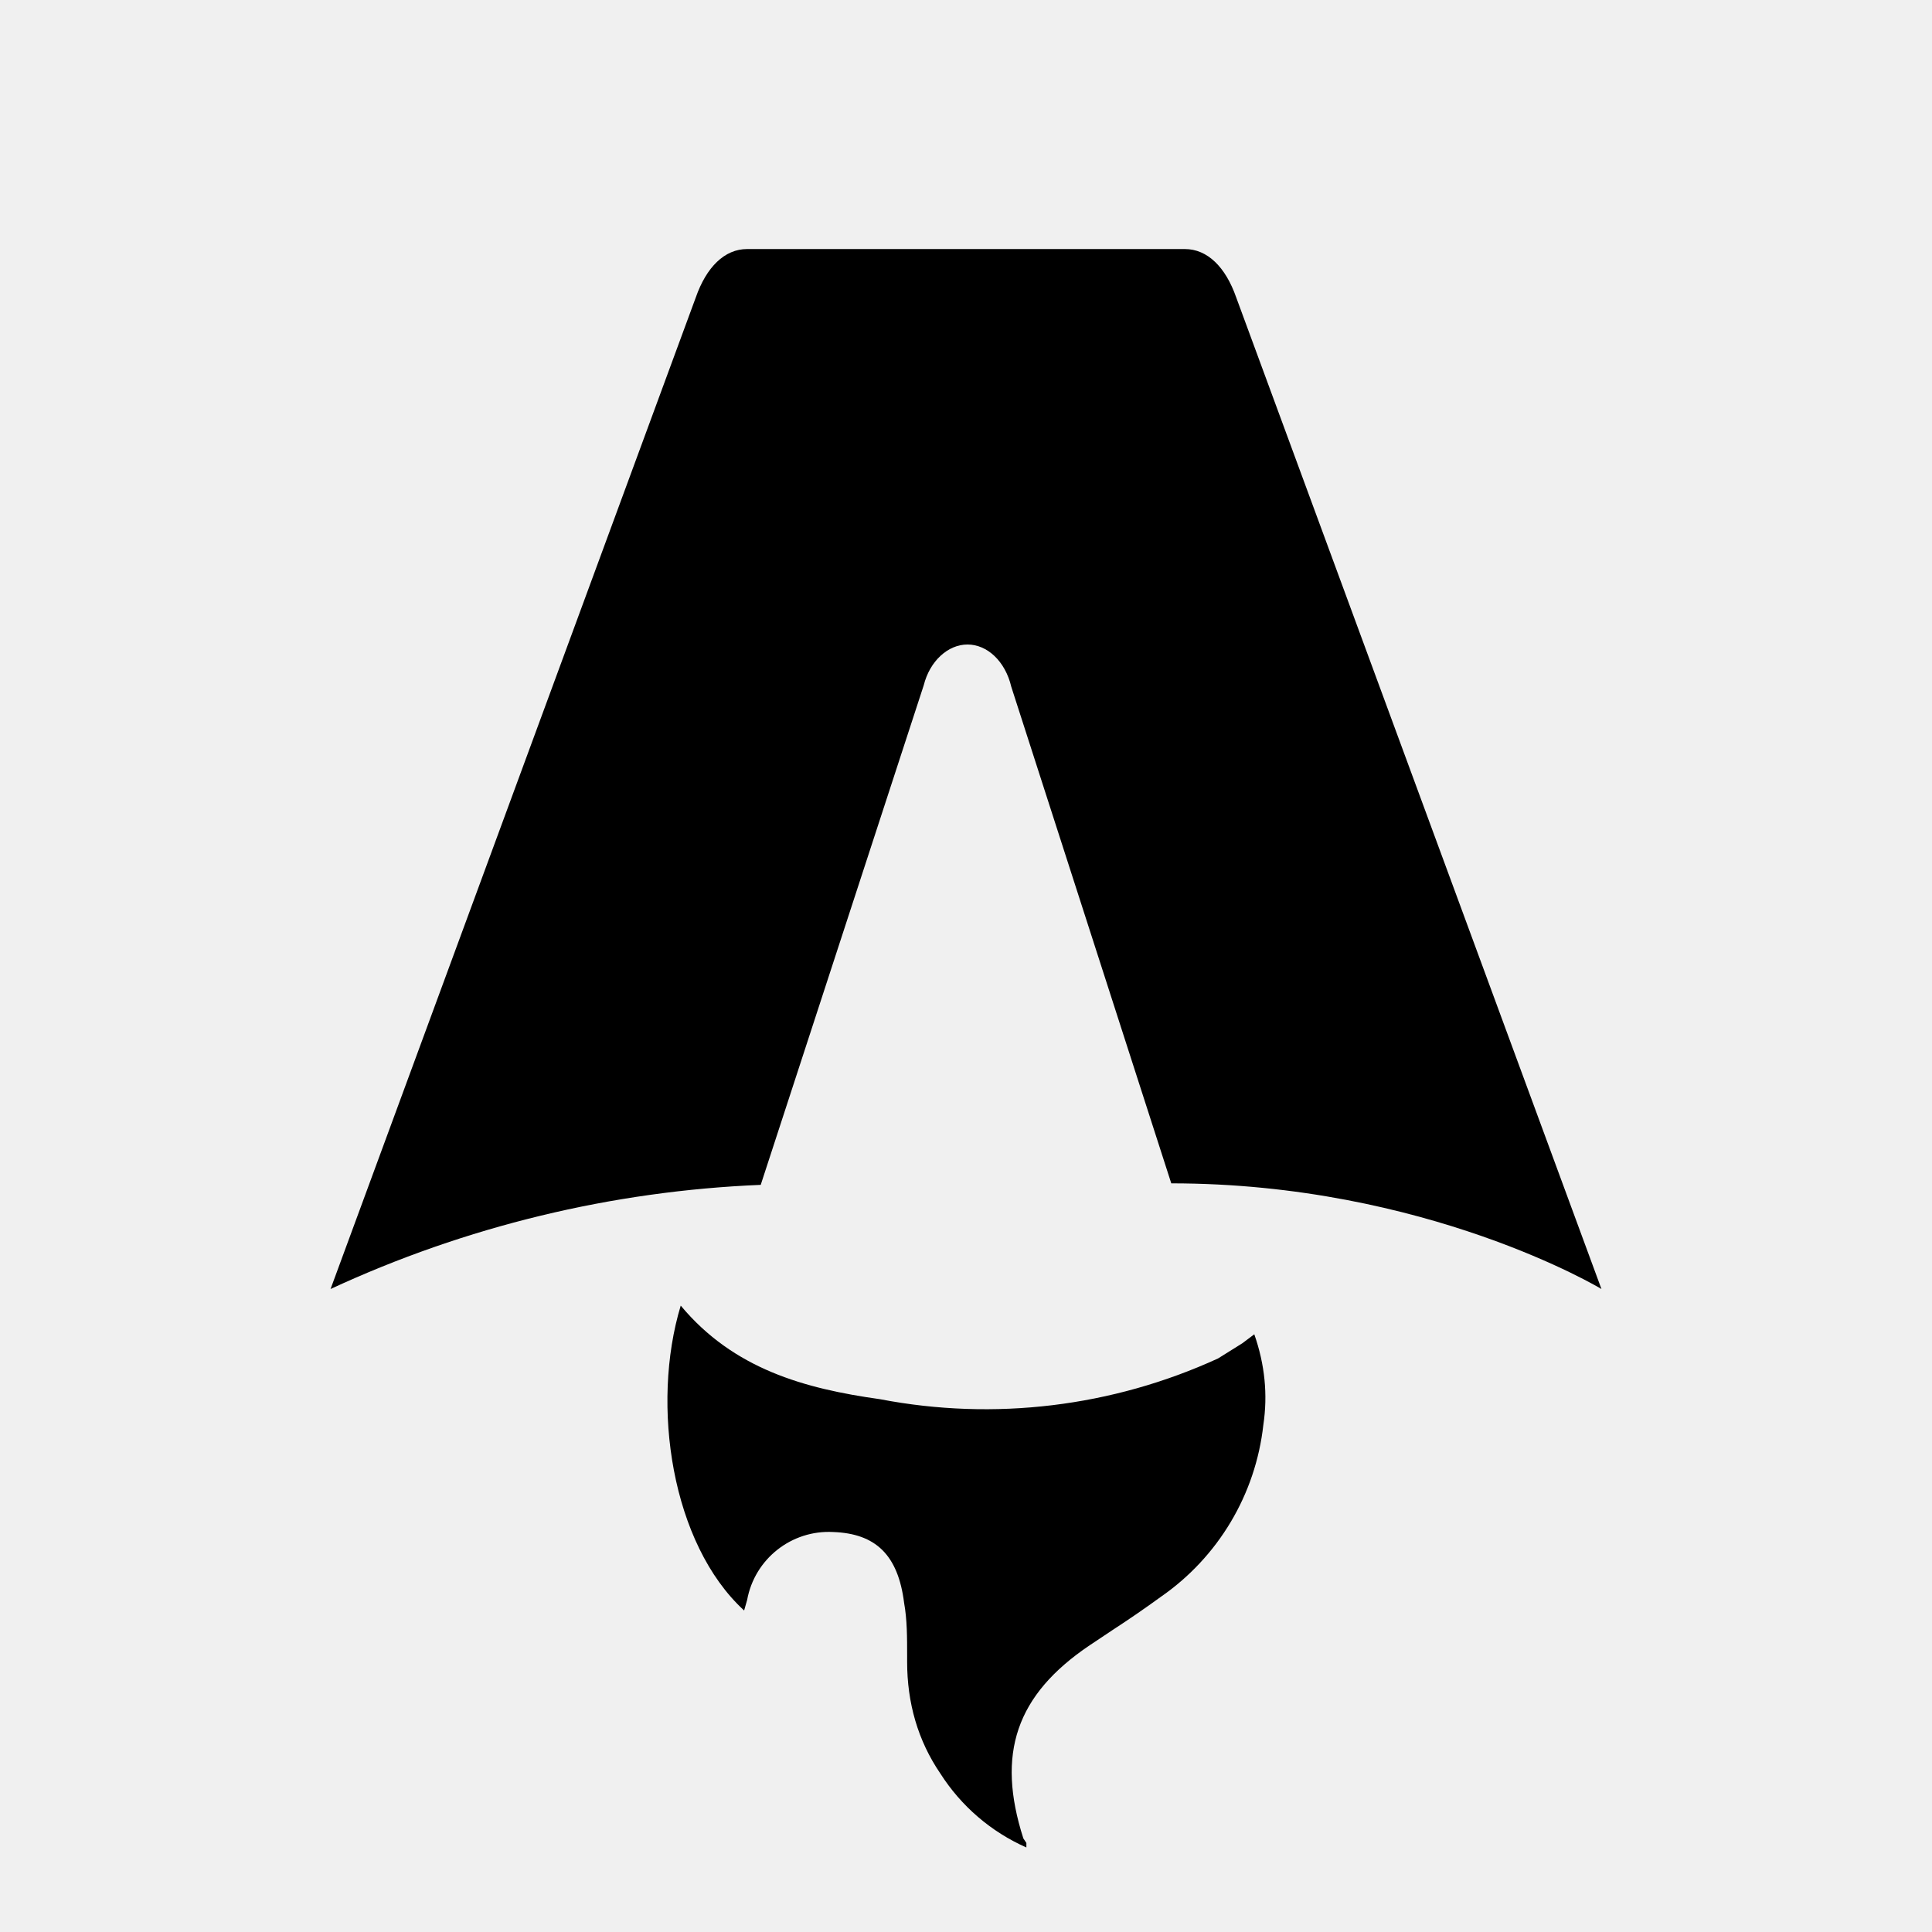
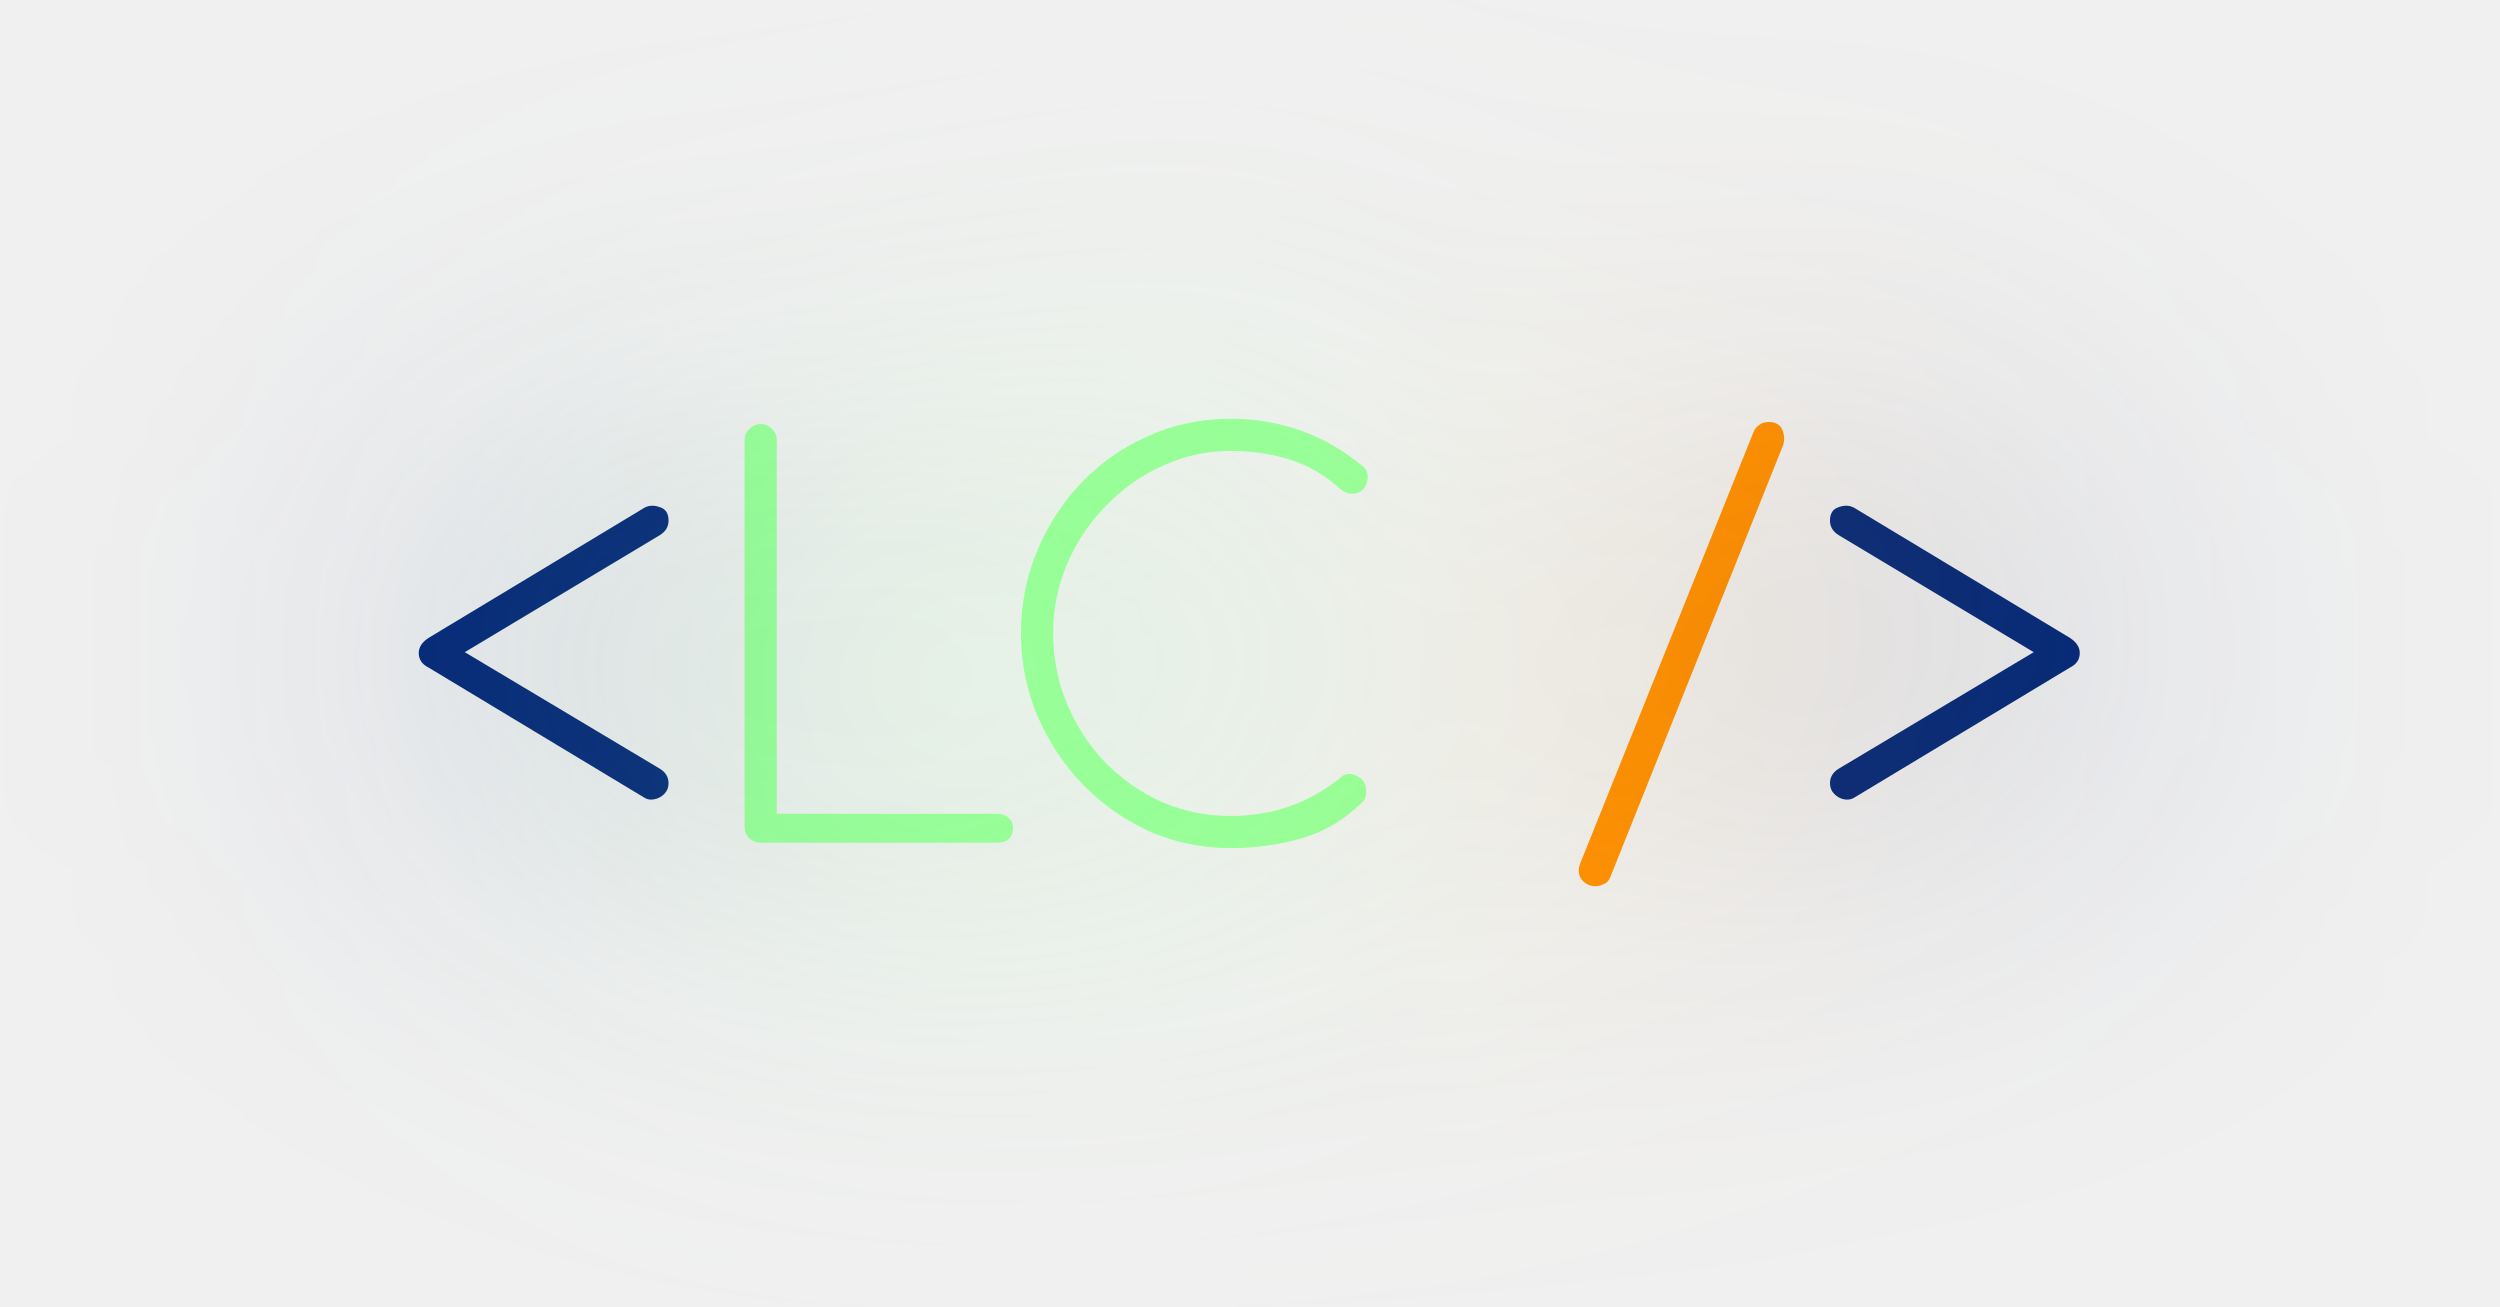
- <svg xmlns="http://www.w3.org/2000/svg" fill="none" viewBox="0 0 128 128">
-   <path d="M50.4 78.5a75.1 75.1 0 0 0-28.5 6.9l24.2-65.7c.7-2 1.9-3.2 3.4-3.2h29c1.5 0 2.7 1.2 3.4 3.2l24.2 65.7s-11.6-7-28.5-7L67 45.5c-.4-1.7-1.6-2.8-2.9-2.8-1.3 0-2.5 1.1-2.9 2.7L50.4 78.5Zm-1.1 28.2Zm-4.2-20.2c-2 6.6-.6 15.8 4.2 20.2a17.5 17.5 0 0 1 .2-.7 5.5 5.5 0 0 1 5.7-4.5c2.8.1 4.3 1.5 4.7 4.7.2 1.1.2 2.3.2 3.5v.4c0 2.7.7 5.2 2.2 7.4a13 13 0 0 0 5.7 4.9v-.3l-.2-.3c-1.8-5.6-.5-9.5 4.4-12.8l1.5-1a73 73 0 0 0 3.2-2.2 16 16 0 0 0 6.8-11.4c.3-2 .1-4-.6-6l-.8.6-1.6 1a37 37 0 0 1-22.4 2.7c-5-.7-9.7-2-13.2-6.2Z" />
-   <style>
-         path { fill: #000; }
-         @media (prefers-color-scheme: dark) {
-             path { fill: #FFF; }
-         }
-     </style>
+ <svg xmlns="http://www.w3.org/2000/svg" width="597" height="312" viewBox="0 0 597 312" fill="none">
+   <path d="M181.648 201.248C180.624 201.248 179.728 200.907 178.96 200.224C178.192 199.456 177.808 198.517 177.808 197.408V105.12C177.808 104.011 178.192 103.115 178.96 102.432C179.728 101.664 180.624 101.28 181.648 101.28C182.757 101.28 183.653 101.664 184.336 102.432C185.104 103.115 185.488 104.011 185.488 105.12V194.336H238.096C239.291 194.336 240.229 194.677 240.912 195.36C241.595 195.957 241.936 196.768 241.936 197.792C241.936 198.816 241.595 199.669 240.912 200.352C240.229 200.949 239.291 201.248 238.096 201.248H181.648ZM293.861 202.528C287.034 202.528 280.592 201.205 274.533 198.56C268.56 195.829 263.269 192.117 258.661 187.424C254.053 182.645 250.426 177.184 247.781 171.04C245.136 164.811 243.813 158.197 243.813 151.2C243.813 144.288 245.093 137.76 247.653 131.616C250.213 125.387 253.754 119.925 258.277 115.232C262.885 110.453 268.218 106.741 274.277 104.096C280.336 101.365 286.864 100 293.861 100C299.749 100 305.338 100.939 310.629 102.816C315.92 104.693 320.869 107.552 325.477 111.392C326.245 111.989 326.629 112.843 326.629 113.952C326.629 114.976 326.288 115.915 325.605 116.768C324.922 117.536 323.984 117.92 322.789 117.92C322.448 117.92 322.106 117.877 321.765 117.792C321.424 117.621 321.082 117.451 320.741 117.28C320.4 117.024 320.016 116.725 319.589 116.384C316.176 113.312 312.293 111.093 307.941 109.728C303.589 108.363 298.896 107.68 293.861 107.68C288.144 107.68 282.725 108.875 277.605 111.264C272.485 113.568 267.962 116.768 264.037 120.864C260.112 124.875 257.04 129.483 254.821 134.688C252.602 139.893 251.493 145.397 251.493 151.2C251.493 157.173 252.602 162.805 254.821 168.096C257.04 173.387 260.069 178.037 263.909 182.048C267.834 186.059 272.357 189.216 277.477 191.52C282.597 193.739 288.058 194.848 293.861 194.848C298.896 194.848 303.589 194.08 307.941 192.544C312.378 191.008 316.517 188.661 320.357 185.504C321.04 184.907 321.85 184.693 322.789 184.864C323.728 185.035 324.538 185.461 325.221 186.144C325.904 186.827 326.245 187.723 326.245 188.832C326.245 189.344 326.202 189.813 326.117 190.24C326.032 190.667 325.776 191.093 325.349 191.52C321.168 195.701 316.304 198.603 310.757 200.224C305.296 201.76 299.664 202.528 293.861 202.528Z" fill="#98FF98" />
+   <path d="M442.76 190.496C442.077 190.923 441.267 191.051 440.328 190.88C439.475 190.709 438.707 190.283 438.024 189.6C437.341 188.917 437 188.064 437 187.04C437 185.589 437.683 184.437 439.048 183.584L490.248 152.992V158.496L439.048 127.776C437.683 126.923 437 125.771 437 124.32C437 122.613 437.683 121.547 439.048 121.12C440.413 120.608 441.651 120.651 442.76 121.248L494.344 152.352C495.88 153.376 496.648 154.571 496.648 155.936C496.648 157.472 495.88 158.624 494.344 159.392L442.76 190.496Z" fill="#062A78" />
+   <path d="M153.888 190.496L102.304 159.392C100.768 158.624 100 157.472 100 155.936C100 154.571 100.768 153.376 102.304 152.352L153.888 121.248C154.997 120.651 156.235 120.608 157.6 121.12C158.965 121.547 159.648 122.613 159.648 124.32C159.648 125.771 158.965 126.923 157.6 127.776L106.4 158.496V152.992L157.6 183.584C158.965 184.437 159.648 185.589 159.648 187.04C159.648 188.064 159.307 188.917 158.624 189.6C157.941 190.283 157.131 190.709 156.192 190.88C155.339 191.051 154.571 190.923 153.888 190.496Z" fill="#062A78" />
+   <path d="M380.968 211.616C379.603 211.616 378.493 211.061 377.64 209.952C376.872 208.843 376.787 207.563 377.384 206.112L418.728 103.2C418.984 102.517 419.411 101.963 420.008 101.536C420.691 101.024 421.459 100.768 422.312 100.768C424.019 100.768 425.128 101.408 425.64 102.688C426.152 103.968 426.195 105.205 425.768 106.4L384.552 209.44C384.211 210.293 383.699 210.848 383.016 211.104C382.333 211.445 381.651 211.616 380.968 211.616Z" fill="#FF8F00" />
+   <g filter="url(#filter0_f_101_101)">
+     <path d="M181.648 201.248C180.624 201.248 179.728 200.907 178.96 200.224C178.192 199.456 177.808 198.517 177.808 197.408V105.12C177.808 104.011 178.192 103.115 178.96 102.432C179.728 101.664 180.624 101.28 181.648 101.28C182.757 101.28 183.653 101.664 184.336 102.432C185.104 103.115 185.488 104.011 185.488 105.12V194.336H238.096C239.291 194.336 240.229 194.677 240.912 195.36C241.595 195.957 241.936 196.768 241.936 197.792C241.936 198.816 241.595 199.669 240.912 200.352C240.229 200.949 239.291 201.248 238.096 201.248H181.648ZM293.861 202.528C287.034 202.528 280.592 201.205 274.533 198.56C268.56 195.829 263.269 192.117 258.661 187.424C254.053 182.645 250.426 177.184 247.781 171.04C245.136 164.811 243.813 158.197 243.813 151.2C243.813 144.288 245.093 137.76 247.653 131.616C250.213 125.387 253.754 119.925 258.277 115.232C262.885 110.453 268.218 106.741 274.277 104.096C280.336 101.365 286.864 100 293.861 100C299.749 100 305.338 100.939 310.629 102.816C315.92 104.693 320.869 107.552 325.477 111.392C326.245 111.989 326.629 112.843 326.629 113.952C326.629 114.976 326.288 115.915 325.605 116.768C324.922 117.536 323.984 117.92 322.789 117.92C322.448 117.92 322.106 117.877 321.765 117.792C321.424 117.621 321.082 117.451 320.741 117.28C320.4 117.024 320.016 116.725 319.589 116.384C316.176 113.312 312.293 111.093 307.941 109.728C303.589 108.363 298.896 107.68 293.861 107.68C288.144 107.68 282.725 108.875 277.605 111.264C272.485 113.568 267.962 116.768 264.037 120.864C260.112 124.875 257.04 129.483 254.821 134.688C252.602 139.893 251.493 145.397 251.493 151.2C251.493 157.173 252.602 162.805 254.821 168.096C257.04 173.387 260.069 178.037 263.909 182.048C267.834 186.059 272.357 189.216 277.477 191.52C282.597 193.739 288.058 194.848 293.861 194.848C298.896 194.848 303.589 194.08 307.941 192.544C312.378 191.008 316.517 188.661 320.357 185.504C321.04 184.907 321.85 184.693 322.789 184.864C323.728 185.035 324.538 185.461 325.221 186.144C325.904 186.827 326.245 187.723 326.245 188.832C326.245 189.344 326.202 189.813 326.117 190.24C326.032 190.667 325.776 191.093 325.349 191.52C321.168 195.701 316.304 198.603 310.757 200.224C305.296 201.76 299.664 202.528 293.861 202.528Z" fill="#98FF98" />
+     <path d="M442.76 190.496C442.077 190.923 441.267 191.051 440.328 190.88C439.475 190.709 438.707 190.283 438.024 189.6C437.341 188.917 437 188.064 437 187.04C437 185.589 437.683 184.437 439.048 183.584L490.248 152.992V158.496L439.048 127.776C437.683 126.923 437 125.771 437 124.32C437 122.613 437.683 121.547 439.048 121.12C440.413 120.608 441.651 120.651 442.76 121.248L494.344 152.352C495.88 153.376 496.648 154.571 496.648 155.936C496.648 157.472 495.88 158.624 494.344 159.392L442.76 190.496Z" fill="#062A78" />
+     <path d="M153.888 190.496L102.304 159.392C100.768 158.624 100 157.472 100 155.936C100 154.571 100.768 153.376 102.304 152.352L153.888 121.248C154.997 120.651 156.235 120.608 157.6 121.12C158.965 121.547 159.648 122.613 159.648 124.32C159.648 125.771 158.965 126.923 157.6 127.776L106.4 158.496V152.992L157.6 183.584C158.965 184.437 159.648 185.589 159.648 187.04C159.648 188.064 159.307 188.917 158.624 189.6C157.941 190.283 157.131 190.709 156.192 190.88C155.339 191.051 154.571 190.923 153.888 190.496Z" fill="#062A78" />
+     <path d="M380.968 211.616C379.603 211.616 378.493 211.061 377.64 209.952C376.872 208.843 376.787 207.563 377.384 206.112L418.728 103.2C418.984 102.517 419.411 101.963 420.008 101.536C420.691 101.024 421.459 100.768 422.312 100.768C424.019 100.768 425.128 101.408 425.64 102.688C426.152 103.968 426.195 105.205 425.768 106.4L384.552 209.44C384.211 210.293 383.699 210.848 383.016 211.104C382.333 211.445 381.651 211.616 380.968 211.616Z" fill="#FF8F00" />
+   </g>
+   <defs>
+     <filter id="filter0_f_101_101" x="-4.992" y="-11.752" width="607" height="343" filterUnits="userSpaceOnUse" color-interpolation-filters="sRGB">
+       <feFlood flood-opacity="0" result="BackgroundImageFix" />
+       <feBlend mode="normal" in="SourceGraphic" in2="BackgroundImageFix" result="shape" />
+       <feGaussianBlur stdDeviation="50" result="effect1_foregroundBlur_101_101" />
+     </filter>
+   </defs>
</svg>
